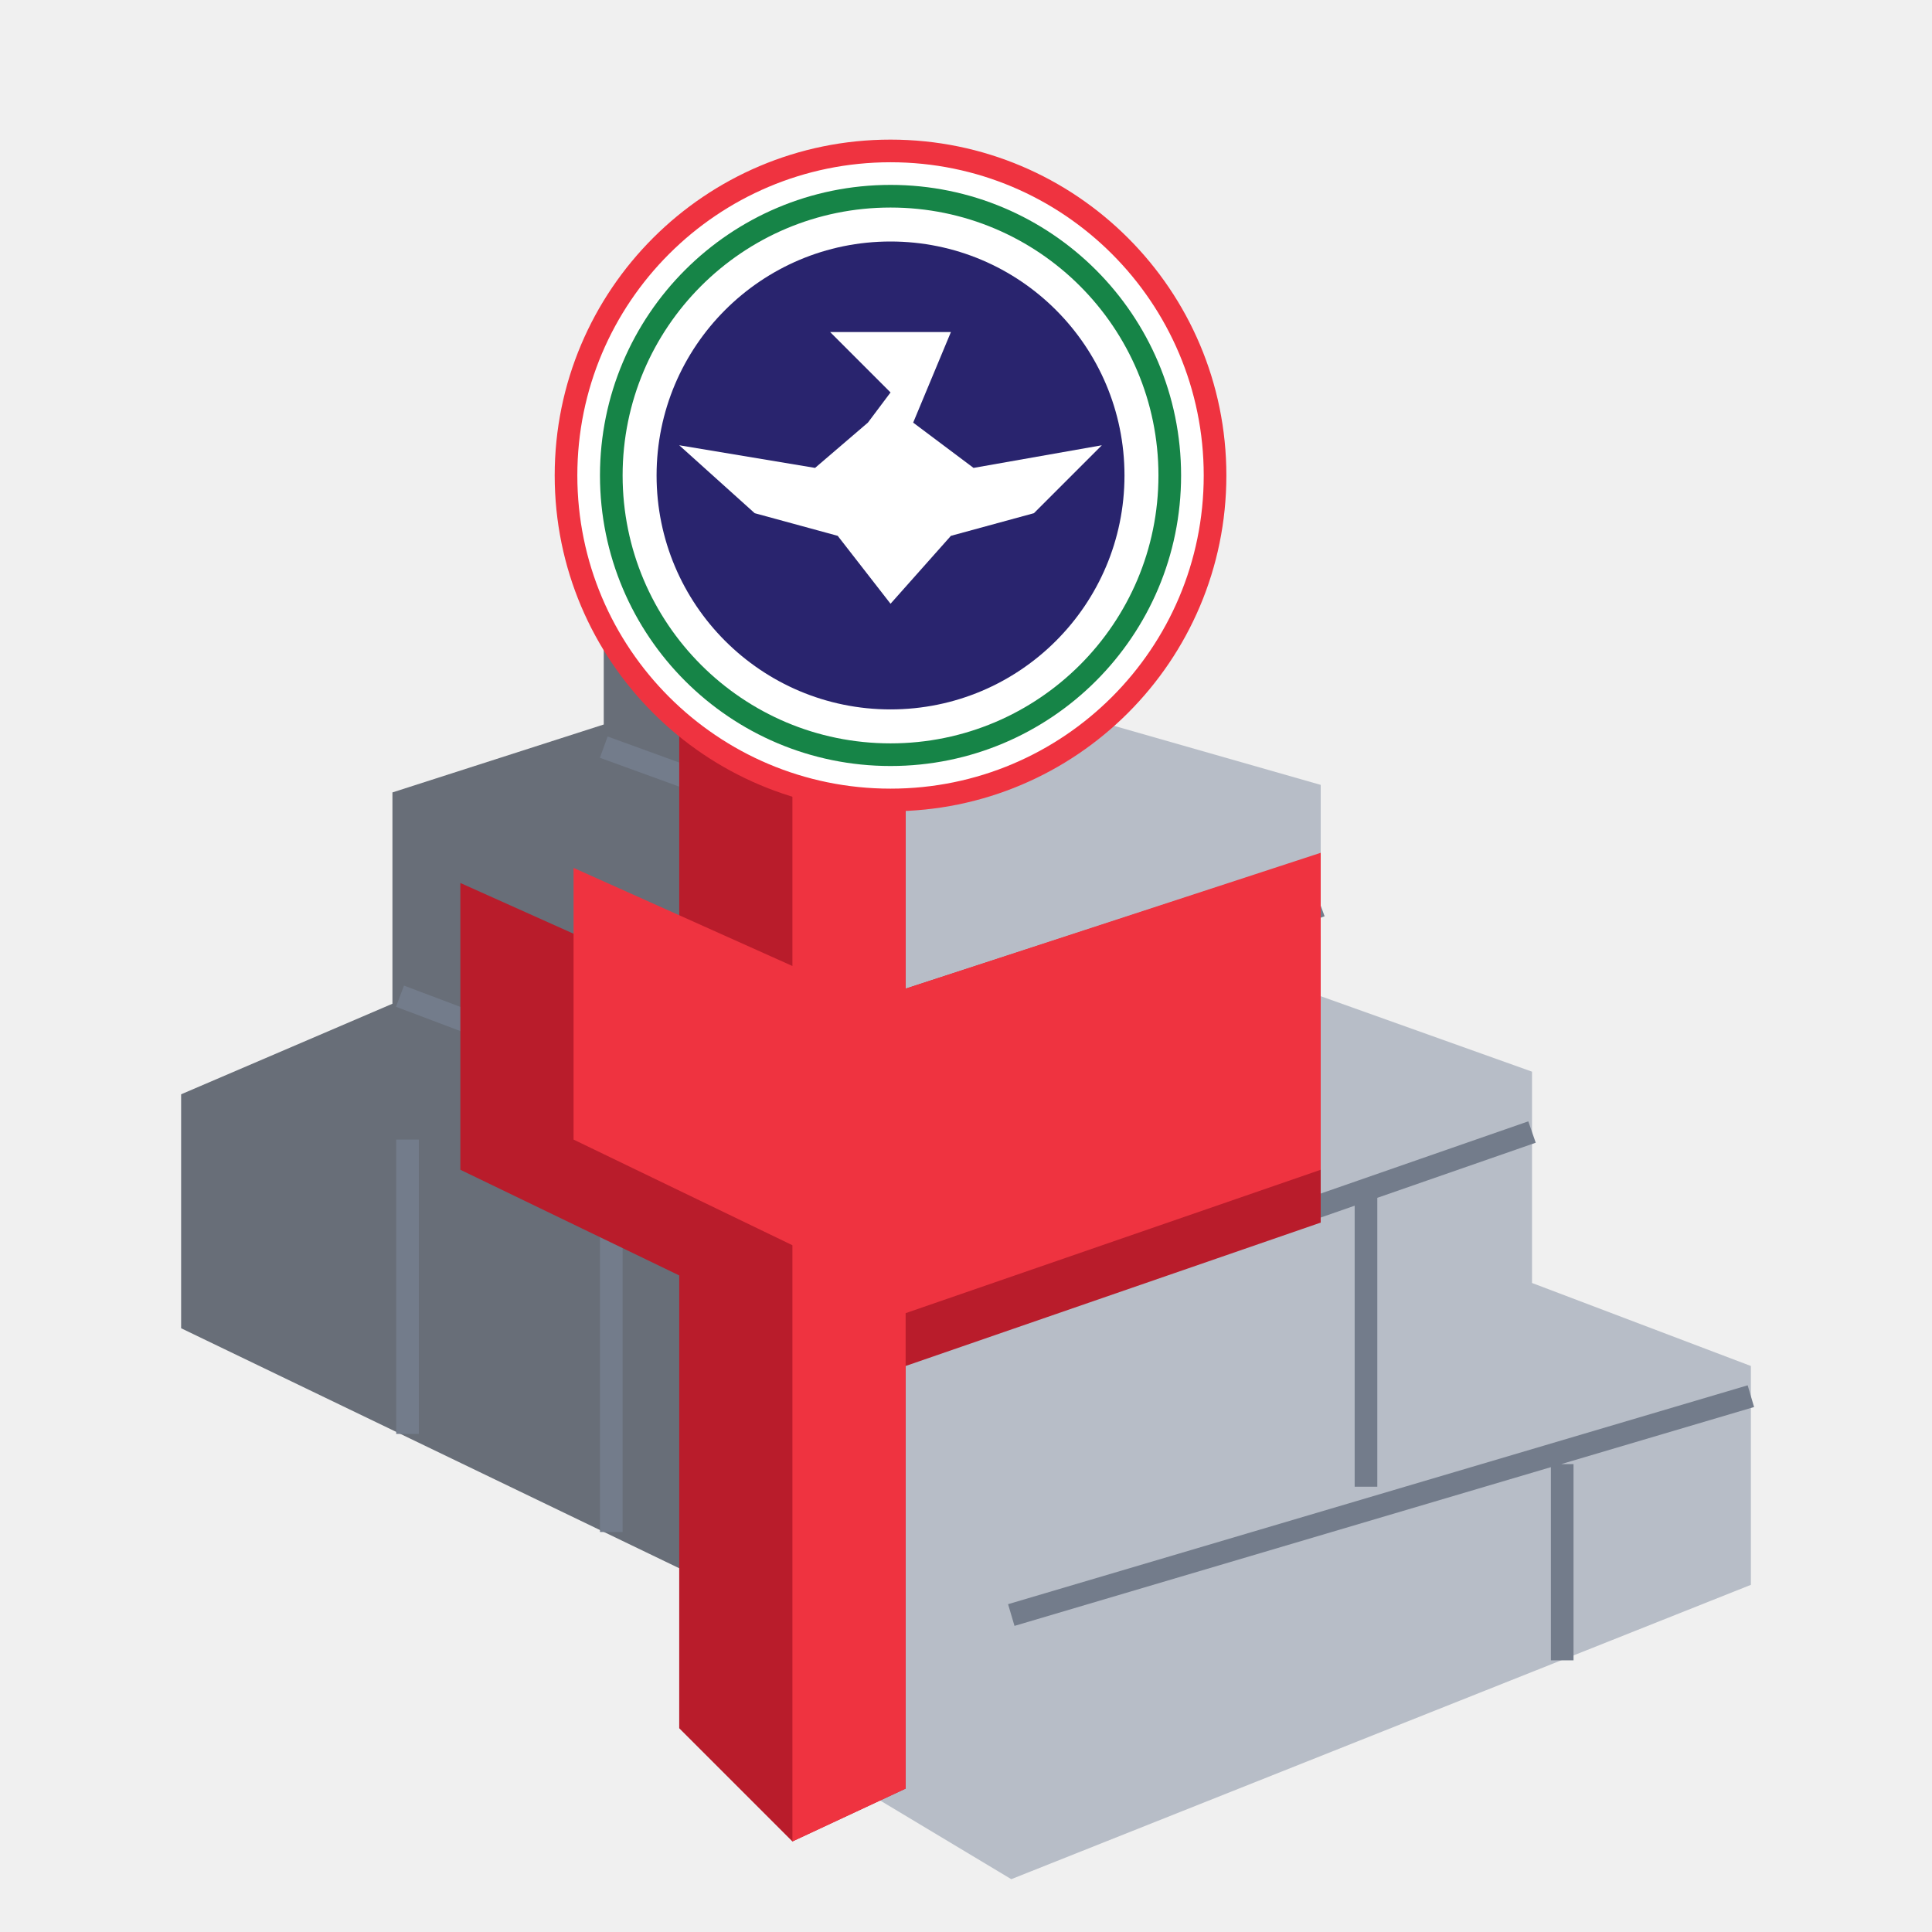
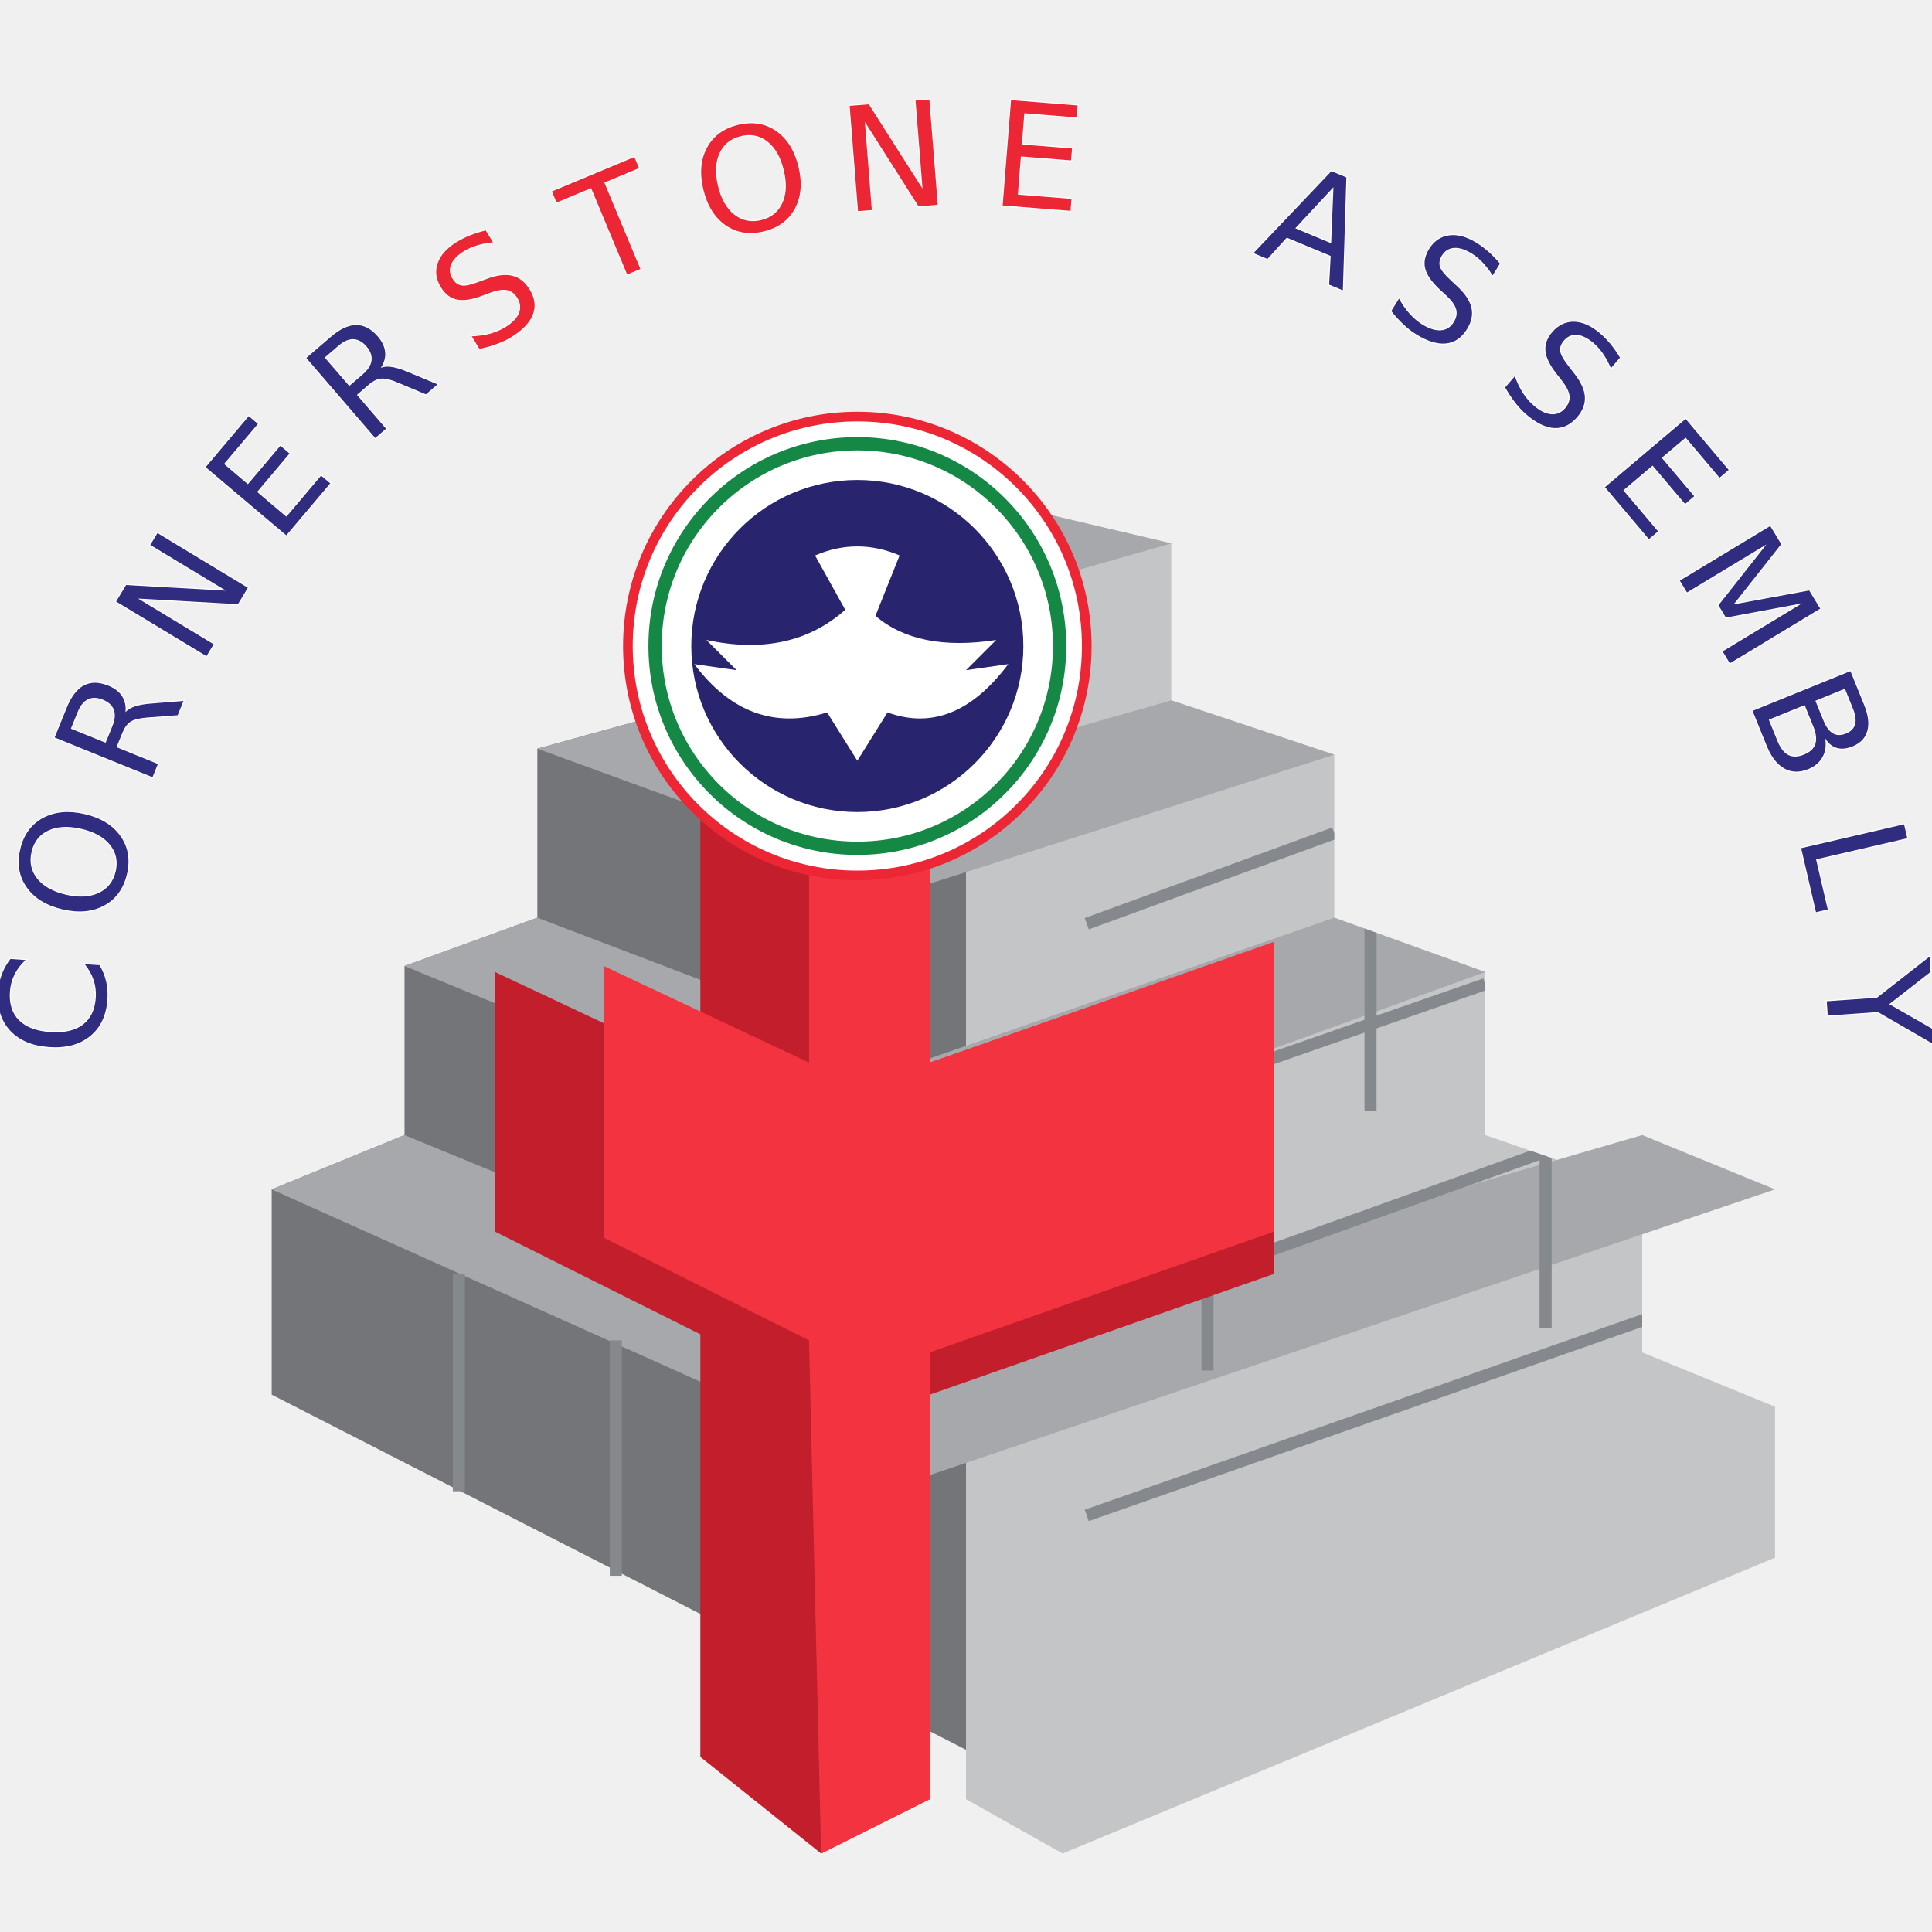
- <svg xmlns="http://www.w3.org/2000/svg" viewBox="0 0 256 256" role="img" aria-labelledby="title">
-   <path fill="#686e78" d="m24 145 28-12v-28l28-9V68l34-8 20 12v157L24 176z" />
-   <path fill="#b7bdc7" d="m114 60 33 8v28l28 8v28l28 10v28l29 11v29l-98 39-20-12z" />
-   <path fill="none" stroke="#737c8b" stroke-width="3" stroke-linejoin="round" d="M134 135 175 120M134 174 203 150M134 214 232 185M157 127v38m24-7v39m26-3v26M54 151v39m27-28v41M80 99l33 12M53 132l61 23" />
-   <path fill="#b91c2b" d="m90 76 15-5 15 6v54l43-14 12 7v38l-55 19v56l-15 7-15-15v-60l-29-14v-38l29 13z" />
-   <path fill="#ef3340" d="m105 71 15 6v54l55-18v42l-55 19v63l-15 7v-79l-29-14v-36l29 13z" />
-   <circle cx="118" cy="63" r="43" fill="#fff" stroke="#ef3340" stroke-width="3" />
-   <circle cx="118" cy="63" r="37" fill="#fff" stroke="#168447" stroke-width="3" />
-   <circle cx="118" cy="63" r="31" fill="#29246e" />
-   <path fill="#fff" d="m118 52-8-8h16l-5 12 8 6 17-3-9 9-11 3-8 9-7-9-11-3-10-9 18 3 7-6z" />
+ <svg xmlns="http://www.w3.org/2000/svg" viewBox="0 0 320 320" role="img" aria-labelledby="title">
+   <path fill="#302c80" stroke="#fff" stroke-width=".35" paint-order="stroke" d="M1.73 158.84L1.73 158.84L4.22 159.01Q3.03 160.13 2.39 161.44Q1.74 162.75 1.64 164.27L1.64 164.27Q1.43 167.26 3.14 168.98Q4.86 170.7 8.32 170.94L8.32 170.94Q11.77 171.18 13.71 169.72Q15.65 168.26 15.86 165.26L15.86 165.26Q15.97 163.74 15.51 162.36Q15.06 160.97 14.03 159.7L14.03 159.7L16.5 159.87Q17.25 161.17 17.58 162.58Q17.9 164 17.79 165.54L17.79 165.54Q17.52 169.5 14.93 171.61Q12.35 173.72 8.15 173.43L8.15 173.43Q3.94 173.14 1.67 170.69Q-0.59 168.24 -0.32 164.27L-0.32 164.27Q-0.21 162.71 0.31 161.35Q0.82 160 1.73 158.84M5.22 141.1L5.22 141.1Q4.64 143.62 6.16 145.53Q7.69 147.44 10.92 148.19L10.92 148.19Q14.14 148.94 16.36 147.89Q18.57 146.85 19.16 144.34L19.16 144.34Q19.74 141.82 18.21 139.92Q16.67 138.02 13.45 137.28L13.45 137.28Q10.22 136.53 8.01 137.56Q5.8 138.59 5.22 141.1M3.35 140.67L3.35 140.67Q4.18 137.09 7.08 135.5Q9.98 133.91 14.02 134.84L14.02 134.84Q18.05 135.78 19.95 138.48Q21.86 141.18 21.03 144.77L21.03 144.77Q20.19 148.37 17.3 149.96Q14.4 151.56 10.36 150.62L10.36 150.62Q6.32 149.68 4.42 146.97Q2.51 144.27 3.35 140.67M20.78 117.96L20.78 117.96Q21.31 117.35 22.36 117Q23.41 116.65 25.05 116.53L25.05 116.53L30.39 116.1L29.43 118.46L24.43 118.84Q22.48 118.99 21.64 119.52Q20.8 120.06 20.27 121.37L20.27 121.37L19.3 123.75L26.15 126.54L25.26 128.73L9.05 122.15L11.06 117.2Q12.19 114.42 13.91 113.52Q15.62 112.62 17.97 113.58L17.97 113.58Q19.5 114.2 20.22 115.32Q20.94 116.44 20.78 117.96M12.86 117.93L11.74 120.69L17.5 123.02L18.62 120.26Q19.26 118.68 18.86 117.57Q18.45 116.47 17.03 115.89L17.03 115.89Q15.61 115.31 14.56 115.83Q13.51 116.34 12.86 117.93L12.86 117.93M34.2 108.68L19.23 99.63L20.88 96.9L37.42 97.83L24.89 90.26L26.08 88.29L41.05 97.35L39.41 100.07L22.87 99.14L35.39 106.71L34.2 108.68M47.42 88.67L34.06 77.38L41.2 68.93L42.72 70.21L37.11 76.85L41.06 80.2L46.44 73.83L47.96 75.12L42.59 81.48L47.43 85.58L53.18 78.78L54.7 80.06L47.42 88.67M63.08 60.92L63.08 60.92Q63.83 60.62 64.92 60.79Q66.02 60.96 67.53 61.6L67.53 61.6L72.47 63.66L70.55 65.32L65.92 63.38Q64.12 62.61 63.13 62.71Q62.13 62.8 61.07 63.72L61.07 63.72L59.12 65.4L63.94 71.01L62.15 72.55L50.73 59.29L54.78 55.81Q57.05 53.85 58.99 53.84Q60.93 53.82 62.58 55.74L62.58 55.74Q63.66 56.99 63.79 58.32Q63.92 59.65 63.08 60.92M56.05 57.28L53.79 59.22L57.85 63.93L60.1 61.99Q61.4 60.87 61.54 59.7Q61.69 58.53 60.69 57.37L60.69 57.37Q59.68 56.21 58.51 56.18Q57.34 56.16 56.05 57.28L56.05 57.28M220.48 40.29L220.86 31.01L214.54 37.81L220.48 40.29M207.62 41.92L220.52 28.35L223 29.38L222.42 48.09L220.15 47.15L220.4 42.39L213.13 39.36L209.93 42.89L207.62 41.92M248.44 43.66L248.44 43.66L247.23 45.62Q246.42 44.37 245.57 43.47Q244.72 42.57 243.77 41.99L243.77 41.99Q242.13 40.97 240.84 41.06Q239.56 41.15 238.83 42.32L238.83 42.32Q238.22 43.31 238.5 44.18Q238.79 45.05 240.25 46.38L240.25 46.38L241.31 47.38Q243.3 49.2 243.71 50.95Q244.11 52.69 242.99 54.5L242.99 54.5Q241.65 56.67 239.51 56.89Q237.37 57.11 234.57 55.38L234.57 55.38Q233.51 54.73 232.47 53.75Q231.43 52.78 230.44 51.52L230.44 51.52L231.72 49.45Q232.52 50.89 233.48 51.97Q234.44 53.04 235.58 53.75L235.58 53.75Q237.31 54.81 238.66 54.71Q240.02 54.61 240.79 53.35L240.79 53.35Q241.47 52.26 241.18 51.22Q240.89 50.19 239.54 48.93L239.54 48.93L238.46 47.94Q236.49 46.1 236.07 44.52Q235.65 42.94 236.71 41.23L236.71 41.23Q237.93 39.26 240.02 38.98Q242.11 38.7 244.55 40.21L244.55 40.21Q245.6 40.86 246.57 41.72Q247.54 42.58 248.44 43.66M268.32 59.24L268.32 59.24L266.82 60.98Q266.22 59.62 265.52 58.6Q264.82 57.58 263.97 56.85L263.97 56.85Q262.51 55.59 261.22 55.47Q259.94 55.36 259.04 56.4L259.04 56.4Q258.28 57.28 258.42 58.19Q258.57 59.09 259.8 60.64L259.8 60.64L260.69 61.79Q262.37 63.9 262.5 65.69Q262.62 67.47 261.23 69.09L261.23 69.09Q259.57 71.01 257.42 70.9Q255.27 70.78 252.78 68.63L252.78 68.63Q251.84 67.82 250.96 66.69Q250.08 65.56 249.3 64.17L249.3 64.17L250.9 62.32Q251.46 63.87 252.24 65.09Q253.02 66.3 254.03 67.17L254.03 67.17Q255.57 68.5 256.92 68.61Q258.28 68.73 259.24 67.61L259.24 67.61Q260.08 66.63 259.96 65.56Q259.83 64.5 258.7 63.04L258.7 63.04L257.79 61.89Q256.13 59.76 255.97 58.14Q255.81 56.51 257.11 54.99L257.11 54.99Q258.63 53.24 260.74 53.29Q262.85 53.35 265.02 55.22L265.02 55.22Q265.96 56.02 266.78 57.02Q267.6 58.03 268.32 59.24M265.83 80.69L279.19 69.39L286.33 77.84L284.81 79.13L279.2 72.49L275.24 75.83L280.62 82.19L279.1 83.48L273.72 77.12L268.88 81.21L274.63 88.01L273.11 89.3L265.83 80.69M278.23 96.17L293.21 87.12L295.03 90.13L287.15 100.11L299.66 97.8L301.49 100.81L286.52 109.87L285.32 107.89L298.47 99.94L285.87 102.29L284.63 100.25L292.57 90.18L279.42 98.13L278.23 96.17M300.34 120.31L298.91 116.79L292.97 119.2L294.4 122.72Q295.12 124.49 296.2 125.05Q297.28 125.6 298.79 124.99L298.79 124.99Q300.31 124.37 300.68 123.22Q301.06 122.08 300.34 120.31L300.34 120.31M306.89 117.33L305.58 114.08L300.69 116.07L302.01 119.31Q302.66 120.92 303.58 121.46Q304.51 122.01 305.74 121.5L305.74 121.5Q306.97 121.01 307.26 119.97Q307.55 118.94 306.89 117.33L306.89 117.33M290.28 117.74L306.49 111.16L308.76 116.76Q309.78 119.27 309.29 121.05Q308.8 122.83 306.88 123.61L306.88 123.61Q305.39 124.22 304.23 123.88Q303.07 123.54 302.3 122.28L302.3 122.28Q302.61 124.04 301.87 125.38Q301.14 126.73 299.49 127.4L299.49 127.4Q297.31 128.28 295.53 127.28Q293.75 126.29 292.64 123.56L292.64 123.56L290.28 117.74M298.33 140.49L315.37 136.53L315.91 138.84L300.8 142.34L302.73 150.64L300.79 151.09L298.33 140.49M310.88 165.26L319.59 158.45L319.77 160.98L312.93 166.32L320.44 170.63L320.62 173.16L311.05 167.63L302.73 168.21L302.57 165.84L310.88 165.26" />
+   <path fill="#ed2635" stroke="#fff" stroke-width=".35" paint-order="stroke" d="M80.45 38.17L80.45 38.17L81.66 40.13Q80.18 40.29 78.99 40.65Q77.81 41.01 76.86 41.59L76.86 41.59Q75.22 42.61 74.72 43.8Q74.22 44.99 74.95 46.16L74.95 46.16Q75.56 47.15 76.46 47.29Q77.37 47.43 79.21 46.71L79.21 46.71L80.58 46.21Q83.1 45.25 84.84 45.67Q86.58 46.09 87.7 47.91L87.7 47.91Q89.04 50.07 88.27 52.08Q87.51 54.09 84.71 55.82L84.71 55.82Q83.65 56.48 82.31 56.97Q80.97 57.47 79.41 57.79L79.41 57.79L78.13 55.71Q79.78 55.64 81.17 55.27Q82.56 54.89 83.7 54.19L83.7 54.19Q85.43 53.12 85.95 51.87Q86.46 50.61 85.69 49.35L85.69 49.35Q85.01 48.26 83.96 48.05Q82.9 47.85 81.18 48.49L81.18 48.49L79.8 49.01Q77.27 49.95 75.67 49.61Q74.07 49.28 73.02 47.57L73.02 47.57Q71.8 45.6 72.49 43.6Q73.18 41.61 75.63 40.1L75.63 40.1Q76.67 39.45 77.88 38.97Q79.08 38.49 80.45 38.17M92.18 33.55L91.41 31.71L105.07 26.01L105.84 27.85L100.1 30.24L106.07 44.55L103.88 45.47L97.91 31.16L92.18 33.55M122.71 22.55L122.71 22.55Q120.2 23.15 119.18 25.38Q118.15 27.6 118.93 30.83L118.93 30.83Q119.71 34.04 121.63 35.55Q123.56 37.06 126.07 36.46L126.07 36.46Q128.57 35.85 129.58 33.63Q130.6 31.41 129.82 28.2L129.82 28.2Q129.04 24.97 127.13 23.46Q125.21 21.94 122.71 22.55M122.26 20.68L122.26 20.68Q125.83 19.82 128.55 21.7Q131.27 23.58 132.25 27.61L132.25 27.61Q133.22 31.63 131.66 34.55Q130.09 37.46 126.52 38.32L126.52 38.32Q122.93 39.19 120.2 37.32Q117.48 35.44 116.5 31.41L116.5 31.41Q115.53 27.38 117.1 24.46Q118.67 21.55 122.26 20.68M142.11 34.97L140.73 17.53L143.91 17.28L152.8 31.25L151.64 16.66L153.93 16.48L155.32 33.92L152.14 34.18L143.25 20.2L144.4 34.79L142.11 34.97M166.07 34.03L167.46 16.59L178.48 17.47L178.33 19.45L169.66 18.76L169.25 23.93L177.56 24.59L177.4 26.57L169.09 25.91L168.59 32.23L177.47 32.94L177.31 34.92L166.07 34.03" />
+   <path fill="#737579" d="m45 197 22-9v-28l22-8v-28l29-8v-26l42-8 16 21v195L45 231z" />
+   <path fill="#c4c5c6" d="m160 82 34 8v26l27 9v27l25 9v27l26 9v27l22 9v25l-118 49-16-9z" />
+   <path fill="#a6a8ab" d="m118 90 42-8 34 8-42 12zm-29 34 29-8 34 12 42-12 27 9-69 22zm-22 36 22-8 63 24 69-24 25 9-94 34zm-22 37 22-9 85 35 120-35 22 9-142 48z" />
+   <defs>
+     <clipPath id="stone">
+       <path d="m45 197 22-9v-28l22-8v-28l29-8v-26l42-8 34 8v26l27 9v27l25 9v27l26 9v27l22 9v25l-118 49L45 231z" />
+     </clipPath>
+   </defs>
+   <path clip-path="url(#stone)" fill="none" stroke="#85888c" stroke-width="2" d="m180 153 41-15m-41 48 66-23m-66 55 92-33m-92 66 114-40m-94-18v34m27-76v33m29 5v31M76 211v36m26-25v39m-13-95v33" />
+   <path fill="#c21e2b" d="m116 122 18-6 20 7v53l43-15 14 7v43l-57 20v67l-18 9-20-16v-70l-34-17v-43l34 16z" />
+   <path fill="#f33440" d="m134 116 20 7v53l57-20v48l-57 20v74l-18 9-2-85-34-17v-45l34 16z" />
+   <circle cx="142" cy="107" r="38" fill="#fff" stroke="#ed2635" stroke-width="1.6" />
+   <circle cx="142" cy="107" r="33.5" fill="#fff" stroke="#148844" stroke-width="2.2" />
+   <circle cx="142" cy="107" r="27.5" fill="#29246e" />
+   <path fill="#fff" d="m140 101-5-9q7-3 14 0l-4 10q7 6 20 4l-5 5 7-1q-9 12-20 8l-5 8-5-8q-13 4-22-8l7 1-5-5q14 3 23-5z" />
</svg>
